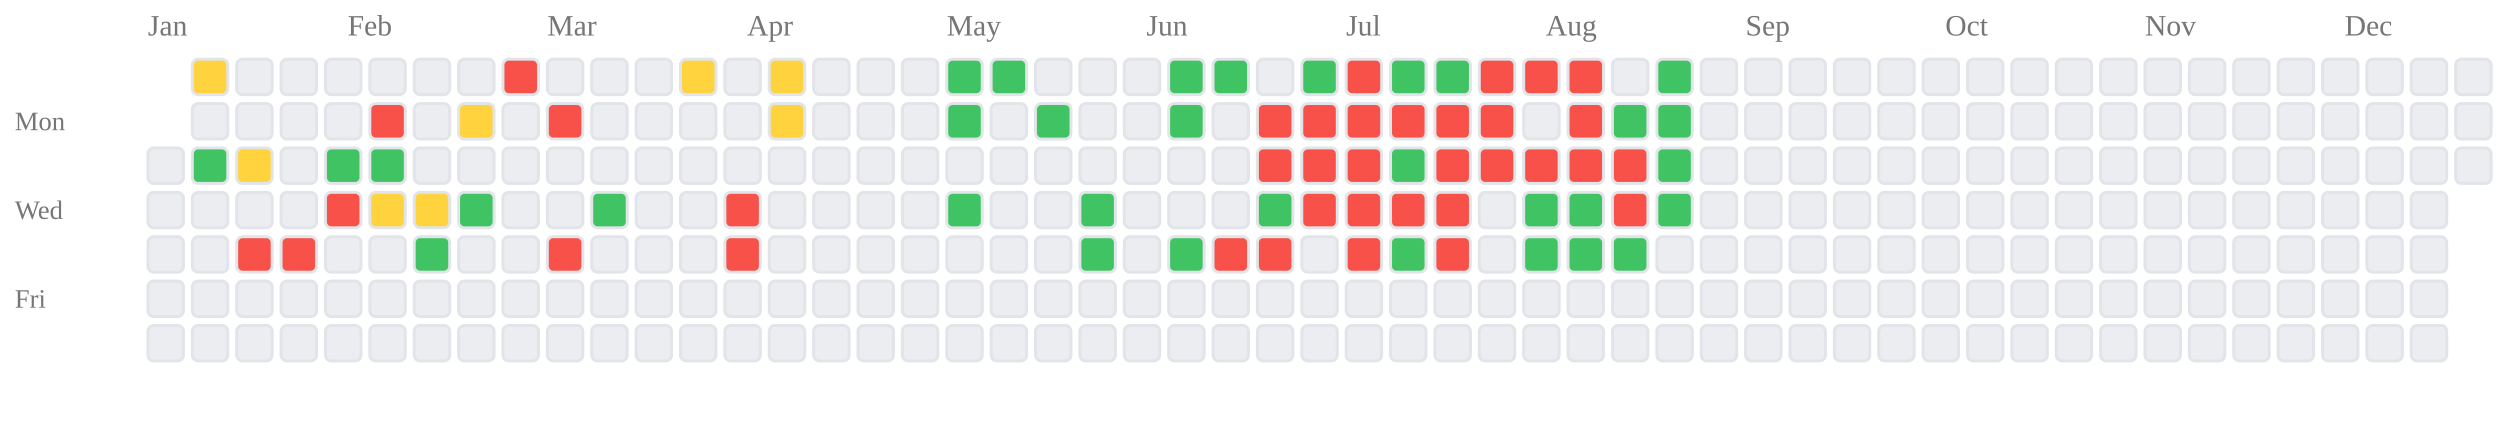
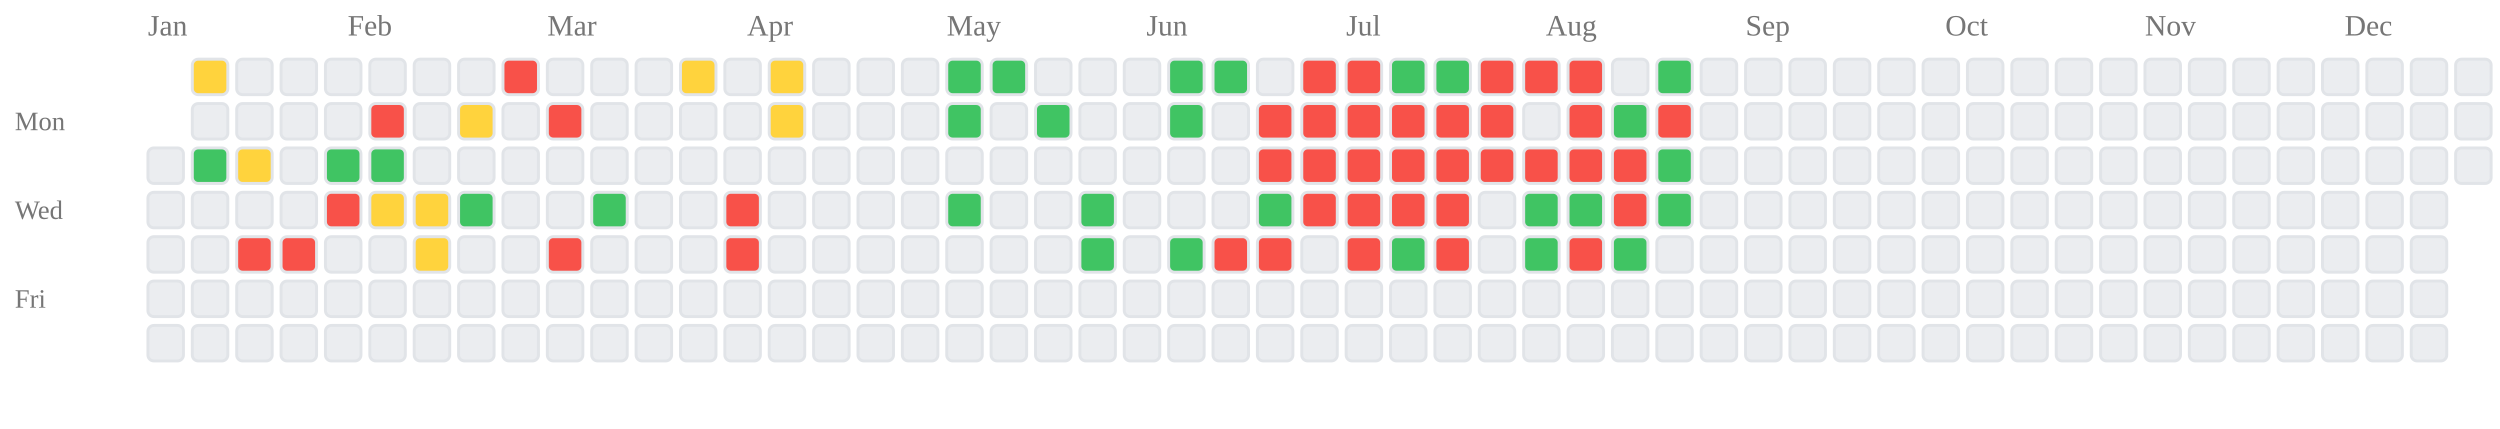
<svg xmlns="http://www.w3.org/2000/svg" width="845" height="145">
  <style>
        .month { font-size: 10px; fill: #767676; }
        .day { font-size: 9px; fill: #767676; }
        .cell { stroke: #e1e4e8; stroke-width: 1; }
        .cell-profit { fill: #40c463; }
        .cell-loss { fill: #f85149; }
        .cell-breakeven { fill: #ffd33d; }
        .cell-empty { fill: #ebedf0; }
    </style>
  <text x="50.0" y="12" class="month">Jan</text>
  <text x="117.5" y="12" class="month">Feb</text>
  <text x="185.0" y="12" class="month">Mar</text>
  <text x="252.5" y="12" class="month">Apr</text>
  <text x="320.0" y="12" class="month">May</text>
  <text x="387.5" y="12" class="month">Jun</text>
  <text x="455.0" y="12" class="month">Jul</text>
  <text x="522.5" y="12" class="month">Aug</text>
  <text x="590.0" y="12" class="month">Sep</text>
  <text x="657.5" y="12" class="month">Oct</text>
  <text x="725.0" y="12" class="month">Nov</text>
  <text x="792.5" y="12" class="month">Dec</text>
  <text x="5" y="44" class="day">Mon</text>
  <text x="5" y="74" class="day">Wed</text>
  <text x="5" y="104" class="day">Fri</text>
  <rect x="50" y="50" width="12" height="12" class="cell cell-empty" rx="2" ry="2" />
  <rect x="50" y="65" width="12" height="12" class="cell cell-empty" rx="2" ry="2" />
  <rect x="50" y="80" width="12" height="12" class="cell cell-empty" rx="2" ry="2" />
  <rect x="50" y="95" width="12" height="12" class="cell cell-empty" rx="2" ry="2" />
  <rect x="50" y="110" width="12" height="12" class="cell cell-empty" rx="2" ry="2" />
  <rect x="65" y="20" width="12" height="12" class="cell cell-breakeven" rx="2" ry="2" />
  <rect x="65" y="35" width="12" height="12" class="cell cell-empty" rx="2" ry="2" />
  <rect x="65" y="50" width="12" height="12" class="cell cell-profit" rx="2" ry="2" />
  <rect x="65" y="65" width="12" height="12" class="cell cell-empty" rx="2" ry="2" />
  <rect x="65" y="80" width="12" height="12" class="cell cell-empty" rx="2" ry="2" />
  <rect x="65" y="95" width="12" height="12" class="cell cell-empty" rx="2" ry="2" />
  <rect x="65" y="110" width="12" height="12" class="cell cell-empty" rx="2" ry="2" />
  <rect x="80" y="20" width="12" height="12" class="cell cell-empty" rx="2" ry="2" />
  <rect x="80" y="35" width="12" height="12" class="cell cell-empty" rx="2" ry="2" />
  <rect x="80" y="50" width="12" height="12" class="cell cell-breakeven" rx="2" ry="2" />
  <rect x="80" y="65" width="12" height="12" class="cell cell-empty" rx="2" ry="2" />
  <rect x="80" y="80" width="12" height="12" class="cell cell-loss" rx="2" ry="2" />
  <rect x="80" y="95" width="12" height="12" class="cell cell-empty" rx="2" ry="2" />
  <rect x="80" y="110" width="12" height="12" class="cell cell-empty" rx="2" ry="2" />
  <rect x="95" y="20" width="12" height="12" class="cell cell-empty" rx="2" ry="2" />
  <rect x="95" y="35" width="12" height="12" class="cell cell-empty" rx="2" ry="2" />
  <rect x="95" y="50" width="12" height="12" class="cell cell-empty" rx="2" ry="2" />
  <rect x="95" y="65" width="12" height="12" class="cell cell-empty" rx="2" ry="2" />
  <rect x="95" y="80" width="12" height="12" class="cell cell-loss" rx="2" ry="2" />
  <rect x="95" y="95" width="12" height="12" class="cell cell-empty" rx="2" ry="2" />
  <rect x="95" y="110" width="12" height="12" class="cell cell-empty" rx="2" ry="2" />
  <rect x="110" y="20" width="12" height="12" class="cell cell-empty" rx="2" ry="2" />
  <rect x="110" y="35" width="12" height="12" class="cell cell-empty" rx="2" ry="2" />
  <rect x="110" y="50" width="12" height="12" class="cell cell-profit" rx="2" ry="2" />
  <rect x="110" y="65" width="12" height="12" class="cell cell-loss" rx="2" ry="2" />
  <rect x="110" y="80" width="12" height="12" class="cell cell-empty" rx="2" ry="2" />
  <rect x="110" y="95" width="12" height="12" class="cell cell-empty" rx="2" ry="2" />
  <rect x="110" y="110" width="12" height="12" class="cell cell-empty" rx="2" ry="2" />
  <rect x="125" y="20" width="12" height="12" class="cell cell-empty" rx="2" ry="2" />
  <rect x="125" y="35" width="12" height="12" class="cell cell-loss" rx="2" ry="2" />
  <rect x="125" y="50" width="12" height="12" class="cell cell-profit" rx="2" ry="2" />
  <rect x="125" y="65" width="12" height="12" class="cell cell-breakeven" rx="2" ry="2" />
  <rect x="125" y="80" width="12" height="12" class="cell cell-empty" rx="2" ry="2" />
  <rect x="125" y="95" width="12" height="12" class="cell cell-empty" rx="2" ry="2" />
  <rect x="125" y="110" width="12" height="12" class="cell cell-empty" rx="2" ry="2" />
  <rect x="140" y="20" width="12" height="12" class="cell cell-empty" rx="2" ry="2" />
  <rect x="140" y="35" width="12" height="12" class="cell cell-empty" rx="2" ry="2" />
  <rect x="140" y="50" width="12" height="12" class="cell cell-empty" rx="2" ry="2" />
  <rect x="140" y="65" width="12" height="12" class="cell cell-breakeven" rx="2" ry="2" />
-   <rect x="140" y="80" width="12" height="12" class="cell cell-profit" rx="2" ry="2" />
+   <rect x="140" y="80" width="12" height="12" class="cell cell-breakeven" rx="2" ry="2" />
  <rect x="140" y="95" width="12" height="12" class="cell cell-empty" rx="2" ry="2" />
  <rect x="140" y="110" width="12" height="12" class="cell cell-empty" rx="2" ry="2" />
  <rect x="155" y="20" width="12" height="12" class="cell cell-empty" rx="2" ry="2" />
  <rect x="155" y="35" width="12" height="12" class="cell cell-breakeven" rx="2" ry="2" />
  <rect x="155" y="50" width="12" height="12" class="cell cell-empty" rx="2" ry="2" />
  <rect x="155" y="65" width="12" height="12" class="cell cell-profit" rx="2" ry="2" />
  <rect x="155" y="80" width="12" height="12" class="cell cell-empty" rx="2" ry="2" />
  <rect x="155" y="95" width="12" height="12" class="cell cell-empty" rx="2" ry="2" />
  <rect x="155" y="110" width="12" height="12" class="cell cell-empty" rx="2" ry="2" />
  <rect x="170" y="20" width="12" height="12" class="cell cell-loss" rx="2" ry="2" />
  <rect x="170" y="35" width="12" height="12" class="cell cell-empty" rx="2" ry="2" />
  <rect x="170" y="50" width="12" height="12" class="cell cell-empty" rx="2" ry="2" />
  <rect x="170" y="65" width="12" height="12" class="cell cell-empty" rx="2" ry="2" />
  <rect x="170" y="80" width="12" height="12" class="cell cell-empty" rx="2" ry="2" />
  <rect x="170" y="95" width="12" height="12" class="cell cell-empty" rx="2" ry="2" />
  <rect x="170" y="110" width="12" height="12" class="cell cell-empty" rx="2" ry="2" />
  <rect x="185" y="20" width="12" height="12" class="cell cell-empty" rx="2" ry="2" />
  <rect x="185" y="35" width="12" height="12" class="cell cell-loss" rx="2" ry="2" />
  <rect x="185" y="50" width="12" height="12" class="cell cell-empty" rx="2" ry="2" />
  <rect x="185" y="65" width="12" height="12" class="cell cell-empty" rx="2" ry="2" />
  <rect x="185" y="80" width="12" height="12" class="cell cell-loss" rx="2" ry="2" />
  <rect x="185" y="95" width="12" height="12" class="cell cell-empty" rx="2" ry="2" />
  <rect x="185" y="110" width="12" height="12" class="cell cell-empty" rx="2" ry="2" />
  <rect x="200" y="20" width="12" height="12" class="cell cell-empty" rx="2" ry="2" />
  <rect x="200" y="35" width="12" height="12" class="cell cell-empty" rx="2" ry="2" />
  <rect x="200" y="50" width="12" height="12" class="cell cell-empty" rx="2" ry="2" />
  <rect x="200" y="65" width="12" height="12" class="cell cell-profit" rx="2" ry="2" />
  <rect x="200" y="80" width="12" height="12" class="cell cell-empty" rx="2" ry="2" />
  <rect x="200" y="95" width="12" height="12" class="cell cell-empty" rx="2" ry="2" />
  <rect x="200" y="110" width="12" height="12" class="cell cell-empty" rx="2" ry="2" />
  <rect x="215" y="20" width="12" height="12" class="cell cell-empty" rx="2" ry="2" />
  <rect x="215" y="35" width="12" height="12" class="cell cell-empty" rx="2" ry="2" />
  <rect x="215" y="50" width="12" height="12" class="cell cell-empty" rx="2" ry="2" />
  <rect x="215" y="65" width="12" height="12" class="cell cell-empty" rx="2" ry="2" />
  <rect x="215" y="80" width="12" height="12" class="cell cell-empty" rx="2" ry="2" />
  <rect x="215" y="95" width="12" height="12" class="cell cell-empty" rx="2" ry="2" />
  <rect x="215" y="110" width="12" height="12" class="cell cell-empty" rx="2" ry="2" />
  <rect x="230" y="20" width="12" height="12" class="cell cell-breakeven" rx="2" ry="2" />
  <rect x="230" y="35" width="12" height="12" class="cell cell-empty" rx="2" ry="2" />
  <rect x="230" y="50" width="12" height="12" class="cell cell-empty" rx="2" ry="2" />
  <rect x="230" y="65" width="12" height="12" class="cell cell-empty" rx="2" ry="2" />
  <rect x="230" y="80" width="12" height="12" class="cell cell-empty" rx="2" ry="2" />
  <rect x="230" y="95" width="12" height="12" class="cell cell-empty" rx="2" ry="2" />
  <rect x="230" y="110" width="12" height="12" class="cell cell-empty" rx="2" ry="2" />
  <rect x="245" y="20" width="12" height="12" class="cell cell-empty" rx="2" ry="2" />
  <rect x="245" y="35" width="12" height="12" class="cell cell-empty" rx="2" ry="2" />
  <rect x="245" y="50" width="12" height="12" class="cell cell-empty" rx="2" ry="2" />
  <rect x="245" y="65" width="12" height="12" class="cell cell-loss" rx="2" ry="2" />
  <rect x="245" y="80" width="12" height="12" class="cell cell-loss" rx="2" ry="2" />
  <rect x="245" y="95" width="12" height="12" class="cell cell-empty" rx="2" ry="2" />
  <rect x="245" y="110" width="12" height="12" class="cell cell-empty" rx="2" ry="2" />
  <rect x="260" y="20" width="12" height="12" class="cell cell-breakeven" rx="2" ry="2" />
  <rect x="260" y="35" width="12" height="12" class="cell cell-breakeven" rx="2" ry="2" />
  <rect x="260" y="50" width="12" height="12" class="cell cell-empty" rx="2" ry="2" />
  <rect x="260" y="65" width="12" height="12" class="cell cell-empty" rx="2" ry="2" />
  <rect x="260" y="80" width="12" height="12" class="cell cell-empty" rx="2" ry="2" />
  <rect x="260" y="95" width="12" height="12" class="cell cell-empty" rx="2" ry="2" />
  <rect x="260" y="110" width="12" height="12" class="cell cell-empty" rx="2" ry="2" />
  <rect x="275" y="20" width="12" height="12" class="cell cell-empty" rx="2" ry="2" />
  <rect x="275" y="35" width="12" height="12" class="cell cell-empty" rx="2" ry="2" />
  <rect x="275" y="50" width="12" height="12" class="cell cell-empty" rx="2" ry="2" />
  <rect x="275" y="65" width="12" height="12" class="cell cell-empty" rx="2" ry="2" />
  <rect x="275" y="80" width="12" height="12" class="cell cell-empty" rx="2" ry="2" />
  <rect x="275" y="95" width="12" height="12" class="cell cell-empty" rx="2" ry="2" />
  <rect x="275" y="110" width="12" height="12" class="cell cell-empty" rx="2" ry="2" />
  <rect x="290" y="20" width="12" height="12" class="cell cell-empty" rx="2" ry="2" />
  <rect x="290" y="35" width="12" height="12" class="cell cell-empty" rx="2" ry="2" />
  <rect x="290" y="50" width="12" height="12" class="cell cell-empty" rx="2" ry="2" />
  <rect x="290" y="65" width="12" height="12" class="cell cell-empty" rx="2" ry="2" />
  <rect x="290" y="80" width="12" height="12" class="cell cell-empty" rx="2" ry="2" />
  <rect x="290" y="95" width="12" height="12" class="cell cell-empty" rx="2" ry="2" />
  <rect x="290" y="110" width="12" height="12" class="cell cell-empty" rx="2" ry="2" />
  <rect x="305" y="20" width="12" height="12" class="cell cell-empty" rx="2" ry="2" />
  <rect x="305" y="35" width="12" height="12" class="cell cell-empty" rx="2" ry="2" />
  <rect x="305" y="50" width="12" height="12" class="cell cell-empty" rx="2" ry="2" />
  <rect x="305" y="65" width="12" height="12" class="cell cell-empty" rx="2" ry="2" />
  <rect x="305" y="80" width="12" height="12" class="cell cell-empty" rx="2" ry="2" />
  <rect x="305" y="95" width="12" height="12" class="cell cell-empty" rx="2" ry="2" />
  <rect x="305" y="110" width="12" height="12" class="cell cell-empty" rx="2" ry="2" />
  <rect x="320" y="20" width="12" height="12" class="cell cell-profit" rx="2" ry="2" />
  <rect x="320" y="35" width="12" height="12" class="cell cell-profit" rx="2" ry="2" />
  <rect x="320" y="50" width="12" height="12" class="cell cell-empty" rx="2" ry="2" />
  <rect x="320" y="65" width="12" height="12" class="cell cell-profit" rx="2" ry="2" />
  <rect x="320" y="80" width="12" height="12" class="cell cell-empty" rx="2" ry="2" />
  <rect x="320" y="95" width="12" height="12" class="cell cell-empty" rx="2" ry="2" />
  <rect x="320" y="110" width="12" height="12" class="cell cell-empty" rx="2" ry="2" />
  <rect x="335" y="20" width="12" height="12" class="cell cell-profit" rx="2" ry="2" />
  <rect x="335" y="35" width="12" height="12" class="cell cell-empty" rx="2" ry="2" />
  <rect x="335" y="50" width="12" height="12" class="cell cell-empty" rx="2" ry="2" />
  <rect x="335" y="65" width="12" height="12" class="cell cell-empty" rx="2" ry="2" />
  <rect x="335" y="80" width="12" height="12" class="cell cell-empty" rx="2" ry="2" />
  <rect x="335" y="95" width="12" height="12" class="cell cell-empty" rx="2" ry="2" />
  <rect x="335" y="110" width="12" height="12" class="cell cell-empty" rx="2" ry="2" />
  <rect x="350" y="20" width="12" height="12" class="cell cell-empty" rx="2" ry="2" />
  <rect x="350" y="35" width="12" height="12" class="cell cell-profit" rx="2" ry="2" />
  <rect x="350" y="50" width="12" height="12" class="cell cell-empty" rx="2" ry="2" />
  <rect x="350" y="65" width="12" height="12" class="cell cell-empty" rx="2" ry="2" />
  <rect x="350" y="80" width="12" height="12" class="cell cell-empty" rx="2" ry="2" />
  <rect x="350" y="95" width="12" height="12" class="cell cell-empty" rx="2" ry="2" />
  <rect x="350" y="110" width="12" height="12" class="cell cell-empty" rx="2" ry="2" />
  <rect x="365" y="20" width="12" height="12" class="cell cell-empty" rx="2" ry="2" />
  <rect x="365" y="35" width="12" height="12" class="cell cell-empty" rx="2" ry="2" />
  <rect x="365" y="50" width="12" height="12" class="cell cell-empty" rx="2" ry="2" />
  <rect x="365" y="65" width="12" height="12" class="cell cell-profit" rx="2" ry="2" />
  <rect x="365" y="80" width="12" height="12" class="cell cell-profit" rx="2" ry="2" />
  <rect x="365" y="95" width="12" height="12" class="cell cell-empty" rx="2" ry="2" />
  <rect x="365" y="110" width="12" height="12" class="cell cell-empty" rx="2" ry="2" />
  <rect x="380" y="20" width="12" height="12" class="cell cell-empty" rx="2" ry="2" />
  <rect x="380" y="35" width="12" height="12" class="cell cell-empty" rx="2" ry="2" />
  <rect x="380" y="50" width="12" height="12" class="cell cell-empty" rx="2" ry="2" />
  <rect x="380" y="65" width="12" height="12" class="cell cell-empty" rx="2" ry="2" />
  <rect x="380" y="80" width="12" height="12" class="cell cell-empty" rx="2" ry="2" />
  <rect x="380" y="95" width="12" height="12" class="cell cell-empty" rx="2" ry="2" />
  <rect x="380" y="110" width="12" height="12" class="cell cell-empty" rx="2" ry="2" />
  <rect x="395" y="20" width="12" height="12" class="cell cell-profit" rx="2" ry="2" />
  <rect x="395" y="35" width="12" height="12" class="cell cell-profit" rx="2" ry="2" />
  <rect x="395" y="50" width="12" height="12" class="cell cell-empty" rx="2" ry="2" />
  <rect x="395" y="65" width="12" height="12" class="cell cell-empty" rx="2" ry="2" />
  <rect x="395" y="80" width="12" height="12" class="cell cell-profit" rx="2" ry="2" />
  <rect x="395" y="95" width="12" height="12" class="cell cell-empty" rx="2" ry="2" />
  <rect x="395" y="110" width="12" height="12" class="cell cell-empty" rx="2" ry="2" />
  <rect x="410" y="20" width="12" height="12" class="cell cell-profit" rx="2" ry="2" />
  <rect x="410" y="35" width="12" height="12" class="cell cell-empty" rx="2" ry="2" />
  <rect x="410" y="50" width="12" height="12" class="cell cell-empty" rx="2" ry="2" />
  <rect x="410" y="65" width="12" height="12" class="cell cell-empty" rx="2" ry="2" />
  <rect x="410" y="80" width="12" height="12" class="cell cell-loss" rx="2" ry="2" />
  <rect x="410" y="95" width="12" height="12" class="cell cell-empty" rx="2" ry="2" />
  <rect x="410" y="110" width="12" height="12" class="cell cell-empty" rx="2" ry="2" />
  <rect x="425" y="20" width="12" height="12" class="cell cell-empty" rx="2" ry="2" />
  <rect x="425" y="35" width="12" height="12" class="cell cell-loss" rx="2" ry="2" />
  <rect x="425" y="50" width="12" height="12" class="cell cell-loss" rx="2" ry="2" />
  <rect x="425" y="65" width="12" height="12" class="cell cell-profit" rx="2" ry="2" />
  <rect x="425" y="80" width="12" height="12" class="cell cell-loss" rx="2" ry="2" />
  <rect x="425" y="95" width="12" height="12" class="cell cell-empty" rx="2" ry="2" />
  <rect x="425" y="110" width="12" height="12" class="cell cell-empty" rx="2" ry="2" />
-   <rect x="440" y="20" width="12" height="12" class="cell cell-profit" rx="2" ry="2" />
+   <rect x="440" y="20" width="12" height="12" class="cell cell-loss" rx="2" ry="2" />
  <rect x="440" y="35" width="12" height="12" class="cell cell-loss" rx="2" ry="2" />
  <rect x="440" y="50" width="12" height="12" class="cell cell-loss" rx="2" ry="2" />
  <rect x="440" y="65" width="12" height="12" class="cell cell-loss" rx="2" ry="2" />
  <rect x="440" y="80" width="12" height="12" class="cell cell-empty" rx="2" ry="2" />
  <rect x="440" y="95" width="12" height="12" class="cell cell-empty" rx="2" ry="2" />
  <rect x="440" y="110" width="12" height="12" class="cell cell-empty" rx="2" ry="2" />
  <rect x="455" y="20" width="12" height="12" class="cell cell-loss" rx="2" ry="2" />
  <rect x="455" y="35" width="12" height="12" class="cell cell-loss" rx="2" ry="2" />
  <rect x="455" y="50" width="12" height="12" class="cell cell-loss" rx="2" ry="2" />
  <rect x="455" y="65" width="12" height="12" class="cell cell-loss" rx="2" ry="2" />
  <rect x="455" y="80" width="12" height="12" class="cell cell-loss" rx="2" ry="2" />
  <rect x="455" y="95" width="12" height="12" class="cell cell-empty" rx="2" ry="2" />
  <rect x="455" y="110" width="12" height="12" class="cell cell-empty" rx="2" ry="2" />
  <rect x="470" y="20" width="12" height="12" class="cell cell-profit" rx="2" ry="2" />
  <rect x="470" y="35" width="12" height="12" class="cell cell-loss" rx="2" ry="2" />
-   <rect x="470" y="50" width="12" height="12" class="cell cell-profit" rx="2" ry="2" />
+   <rect x="470" y="50" width="12" height="12" class="cell cell-loss" rx="2" ry="2" />
  <rect x="470" y="65" width="12" height="12" class="cell cell-loss" rx="2" ry="2" />
  <rect x="470" y="80" width="12" height="12" class="cell cell-profit" rx="2" ry="2" />
  <rect x="470" y="95" width="12" height="12" class="cell cell-empty" rx="2" ry="2" />
  <rect x="470" y="110" width="12" height="12" class="cell cell-empty" rx="2" ry="2" />
  <rect x="485" y="20" width="12" height="12" class="cell cell-profit" rx="2" ry="2" />
  <rect x="485" y="35" width="12" height="12" class="cell cell-loss" rx="2" ry="2" />
  <rect x="485" y="50" width="12" height="12" class="cell cell-loss" rx="2" ry="2" />
  <rect x="485" y="65" width="12" height="12" class="cell cell-loss" rx="2" ry="2" />
  <rect x="485" y="80" width="12" height="12" class="cell cell-loss" rx="2" ry="2" />
  <rect x="485" y="95" width="12" height="12" class="cell cell-empty" rx="2" ry="2" />
  <rect x="485" y="110" width="12" height="12" class="cell cell-empty" rx="2" ry="2" />
  <rect x="500" y="20" width="12" height="12" class="cell cell-loss" rx="2" ry="2" />
  <rect x="500" y="35" width="12" height="12" class="cell cell-loss" rx="2" ry="2" />
  <rect x="500" y="50" width="12" height="12" class="cell cell-loss" rx="2" ry="2" />
  <rect x="500" y="65" width="12" height="12" class="cell cell-empty" rx="2" ry="2" />
  <rect x="500" y="80" width="12" height="12" class="cell cell-empty" rx="2" ry="2" />
  <rect x="500" y="95" width="12" height="12" class="cell cell-empty" rx="2" ry="2" />
  <rect x="500" y="110" width="12" height="12" class="cell cell-empty" rx="2" ry="2" />
  <rect x="515" y="20" width="12" height="12" class="cell cell-loss" rx="2" ry="2" />
  <rect x="515" y="35" width="12" height="12" class="cell cell-empty" rx="2" ry="2" />
  <rect x="515" y="50" width="12" height="12" class="cell cell-loss" rx="2" ry="2" />
  <rect x="515" y="65" width="12" height="12" class="cell cell-profit" rx="2" ry="2" />
  <rect x="515" y="80" width="12" height="12" class="cell cell-profit" rx="2" ry="2" />
  <rect x="515" y="95" width="12" height="12" class="cell cell-empty" rx="2" ry="2" />
  <rect x="515" y="110" width="12" height="12" class="cell cell-empty" rx="2" ry="2" />
  <rect x="530" y="20" width="12" height="12" class="cell cell-loss" rx="2" ry="2" />
  <rect x="530" y="35" width="12" height="12" class="cell cell-loss" rx="2" ry="2" />
  <rect x="530" y="50" width="12" height="12" class="cell cell-loss" rx="2" ry="2" />
  <rect x="530" y="65" width="12" height="12" class="cell cell-profit" rx="2" ry="2" />
-   <rect x="530" y="80" width="12" height="12" class="cell cell-profit" rx="2" ry="2" />
+   <rect x="530" y="80" width="12" height="12" class="cell cell-loss" rx="2" ry="2" />
  <rect x="530" y="95" width="12" height="12" class="cell cell-empty" rx="2" ry="2" />
  <rect x="530" y="110" width="12" height="12" class="cell cell-empty" rx="2" ry="2" />
  <rect x="545" y="20" width="12" height="12" class="cell cell-empty" rx="2" ry="2" />
  <rect x="545" y="35" width="12" height="12" class="cell cell-profit" rx="2" ry="2" />
  <rect x="545" y="50" width="12" height="12" class="cell cell-loss" rx="2" ry="2" />
  <rect x="545" y="65" width="12" height="12" class="cell cell-loss" rx="2" ry="2" />
  <rect x="545" y="80" width="12" height="12" class="cell cell-profit" rx="2" ry="2" />
  <rect x="545" y="95" width="12" height="12" class="cell cell-empty" rx="2" ry="2" />
  <rect x="545" y="110" width="12" height="12" class="cell cell-empty" rx="2" ry="2" />
  <rect x="560" y="20" width="12" height="12" class="cell cell-profit" rx="2" ry="2" />
-   <rect x="560" y="35" width="12" height="12" class="cell cell-profit" rx="2" ry="2" />
+   <rect x="560" y="35" width="12" height="12" class="cell cell-loss" rx="2" ry="2" />
  <rect x="560" y="50" width="12" height="12" class="cell cell-profit" rx="2" ry="2" />
  <rect x="560" y="65" width="12" height="12" class="cell cell-profit" rx="2" ry="2" />
  <rect x="560" y="80" width="12" height="12" class="cell cell-empty" rx="2" ry="2" />
  <rect x="560" y="95" width="12" height="12" class="cell cell-empty" rx="2" ry="2" />
  <rect x="560" y="110" width="12" height="12" class="cell cell-empty" rx="2" ry="2" />
  <rect x="575" y="20" width="12" height="12" class="cell cell-empty" rx="2" ry="2" />
  <rect x="575" y="35" width="12" height="12" class="cell cell-empty" rx="2" ry="2" />
  <rect x="575" y="50" width="12" height="12" class="cell cell-empty" rx="2" ry="2" />
  <rect x="575" y="65" width="12" height="12" class="cell cell-empty" rx="2" ry="2" />
  <rect x="575" y="80" width="12" height="12" class="cell cell-empty" rx="2" ry="2" />
  <rect x="575" y="95" width="12" height="12" class="cell cell-empty" rx="2" ry="2" />
  <rect x="575" y="110" width="12" height="12" class="cell cell-empty" rx="2" ry="2" />
  <rect x="590" y="20" width="12" height="12" class="cell cell-empty" rx="2" ry="2" />
  <rect x="590" y="35" width="12" height="12" class="cell cell-empty" rx="2" ry="2" />
  <rect x="590" y="50" width="12" height="12" class="cell cell-empty" rx="2" ry="2" />
  <rect x="590" y="65" width="12" height="12" class="cell cell-empty" rx="2" ry="2" />
  <rect x="590" y="80" width="12" height="12" class="cell cell-empty" rx="2" ry="2" />
  <rect x="590" y="95" width="12" height="12" class="cell cell-empty" rx="2" ry="2" />
  <rect x="590" y="110" width="12" height="12" class="cell cell-empty" rx="2" ry="2" />
  <rect x="605" y="20" width="12" height="12" class="cell cell-empty" rx="2" ry="2" />
  <rect x="605" y="35" width="12" height="12" class="cell cell-empty" rx="2" ry="2" />
  <rect x="605" y="50" width="12" height="12" class="cell cell-empty" rx="2" ry="2" />
  <rect x="605" y="65" width="12" height="12" class="cell cell-empty" rx="2" ry="2" />
  <rect x="605" y="80" width="12" height="12" class="cell cell-empty" rx="2" ry="2" />
  <rect x="605" y="95" width="12" height="12" class="cell cell-empty" rx="2" ry="2" />
  <rect x="605" y="110" width="12" height="12" class="cell cell-empty" rx="2" ry="2" />
  <rect x="620" y="20" width="12" height="12" class="cell cell-empty" rx="2" ry="2" />
  <rect x="620" y="35" width="12" height="12" class="cell cell-empty" rx="2" ry="2" />
  <rect x="620" y="50" width="12" height="12" class="cell cell-empty" rx="2" ry="2" />
  <rect x="620" y="65" width="12" height="12" class="cell cell-empty" rx="2" ry="2" />
  <rect x="620" y="80" width="12" height="12" class="cell cell-empty" rx="2" ry="2" />
  <rect x="620" y="95" width="12" height="12" class="cell cell-empty" rx="2" ry="2" />
  <rect x="620" y="110" width="12" height="12" class="cell cell-empty" rx="2" ry="2" />
  <rect x="635" y="20" width="12" height="12" class="cell cell-empty" rx="2" ry="2" />
  <rect x="635" y="35" width="12" height="12" class="cell cell-empty" rx="2" ry="2" />
  <rect x="635" y="50" width="12" height="12" class="cell cell-empty" rx="2" ry="2" />
  <rect x="635" y="65" width="12" height="12" class="cell cell-empty" rx="2" ry="2" />
  <rect x="635" y="80" width="12" height="12" class="cell cell-empty" rx="2" ry="2" />
  <rect x="635" y="95" width="12" height="12" class="cell cell-empty" rx="2" ry="2" />
  <rect x="635" y="110" width="12" height="12" class="cell cell-empty" rx="2" ry="2" />
  <rect x="650" y="20" width="12" height="12" class="cell cell-empty" rx="2" ry="2" />
  <rect x="650" y="35" width="12" height="12" class="cell cell-empty" rx="2" ry="2" />
  <rect x="650" y="50" width="12" height="12" class="cell cell-empty" rx="2" ry="2" />
  <rect x="650" y="65" width="12" height="12" class="cell cell-empty" rx="2" ry="2" />
  <rect x="650" y="80" width="12" height="12" class="cell cell-empty" rx="2" ry="2" />
  <rect x="650" y="95" width="12" height="12" class="cell cell-empty" rx="2" ry="2" />
  <rect x="650" y="110" width="12" height="12" class="cell cell-empty" rx="2" ry="2" />
  <rect x="665" y="20" width="12" height="12" class="cell cell-empty" rx="2" ry="2" />
  <rect x="665" y="35" width="12" height="12" class="cell cell-empty" rx="2" ry="2" />
  <rect x="665" y="50" width="12" height="12" class="cell cell-empty" rx="2" ry="2" />
  <rect x="665" y="65" width="12" height="12" class="cell cell-empty" rx="2" ry="2" />
  <rect x="665" y="80" width="12" height="12" class="cell cell-empty" rx="2" ry="2" />
  <rect x="665" y="95" width="12" height="12" class="cell cell-empty" rx="2" ry="2" />
  <rect x="665" y="110" width="12" height="12" class="cell cell-empty" rx="2" ry="2" />
  <rect x="680" y="20" width="12" height="12" class="cell cell-empty" rx="2" ry="2" />
  <rect x="680" y="35" width="12" height="12" class="cell cell-empty" rx="2" ry="2" />
  <rect x="680" y="50" width="12" height="12" class="cell cell-empty" rx="2" ry="2" />
  <rect x="680" y="65" width="12" height="12" class="cell cell-empty" rx="2" ry="2" />
  <rect x="680" y="80" width="12" height="12" class="cell cell-empty" rx="2" ry="2" />
  <rect x="680" y="95" width="12" height="12" class="cell cell-empty" rx="2" ry="2" />
  <rect x="680" y="110" width="12" height="12" class="cell cell-empty" rx="2" ry="2" />
  <rect x="695" y="20" width="12" height="12" class="cell cell-empty" rx="2" ry="2" />
  <rect x="695" y="35" width="12" height="12" class="cell cell-empty" rx="2" ry="2" />
  <rect x="695" y="50" width="12" height="12" class="cell cell-empty" rx="2" ry="2" />
  <rect x="695" y="65" width="12" height="12" class="cell cell-empty" rx="2" ry="2" />
  <rect x="695" y="80" width="12" height="12" class="cell cell-empty" rx="2" ry="2" />
  <rect x="695" y="95" width="12" height="12" class="cell cell-empty" rx="2" ry="2" />
  <rect x="695" y="110" width="12" height="12" class="cell cell-empty" rx="2" ry="2" />
  <rect x="710" y="20" width="12" height="12" class="cell cell-empty" rx="2" ry="2" />
  <rect x="710" y="35" width="12" height="12" class="cell cell-empty" rx="2" ry="2" />
  <rect x="710" y="50" width="12" height="12" class="cell cell-empty" rx="2" ry="2" />
  <rect x="710" y="65" width="12" height="12" class="cell cell-empty" rx="2" ry="2" />
  <rect x="710" y="80" width="12" height="12" class="cell cell-empty" rx="2" ry="2" />
  <rect x="710" y="95" width="12" height="12" class="cell cell-empty" rx="2" ry="2" />
  <rect x="710" y="110" width="12" height="12" class="cell cell-empty" rx="2" ry="2" />
  <rect x="725" y="20" width="12" height="12" class="cell cell-empty" rx="2" ry="2" />
  <rect x="725" y="35" width="12" height="12" class="cell cell-empty" rx="2" ry="2" />
  <rect x="725" y="50" width="12" height="12" class="cell cell-empty" rx="2" ry="2" />
  <rect x="725" y="65" width="12" height="12" class="cell cell-empty" rx="2" ry="2" />
  <rect x="725" y="80" width="12" height="12" class="cell cell-empty" rx="2" ry="2" />
  <rect x="725" y="95" width="12" height="12" class="cell cell-empty" rx="2" ry="2" />
  <rect x="725" y="110" width="12" height="12" class="cell cell-empty" rx="2" ry="2" />
  <rect x="740" y="20" width="12" height="12" class="cell cell-empty" rx="2" ry="2" />
  <rect x="740" y="35" width="12" height="12" class="cell cell-empty" rx="2" ry="2" />
  <rect x="740" y="50" width="12" height="12" class="cell cell-empty" rx="2" ry="2" />
  <rect x="740" y="65" width="12" height="12" class="cell cell-empty" rx="2" ry="2" />
  <rect x="740" y="80" width="12" height="12" class="cell cell-empty" rx="2" ry="2" />
  <rect x="740" y="95" width="12" height="12" class="cell cell-empty" rx="2" ry="2" />
  <rect x="740" y="110" width="12" height="12" class="cell cell-empty" rx="2" ry="2" />
  <rect x="755" y="20" width="12" height="12" class="cell cell-empty" rx="2" ry="2" />
  <rect x="755" y="35" width="12" height="12" class="cell cell-empty" rx="2" ry="2" />
  <rect x="755" y="50" width="12" height="12" class="cell cell-empty" rx="2" ry="2" />
  <rect x="755" y="65" width="12" height="12" class="cell cell-empty" rx="2" ry="2" />
  <rect x="755" y="80" width="12" height="12" class="cell cell-empty" rx="2" ry="2" />
  <rect x="755" y="95" width="12" height="12" class="cell cell-empty" rx="2" ry="2" />
  <rect x="755" y="110" width="12" height="12" class="cell cell-empty" rx="2" ry="2" />
  <rect x="770" y="20" width="12" height="12" class="cell cell-empty" rx="2" ry="2" />
  <rect x="770" y="35" width="12" height="12" class="cell cell-empty" rx="2" ry="2" />
  <rect x="770" y="50" width="12" height="12" class="cell cell-empty" rx="2" ry="2" />
  <rect x="770" y="65" width="12" height="12" class="cell cell-empty" rx="2" ry="2" />
  <rect x="770" y="80" width="12" height="12" class="cell cell-empty" rx="2" ry="2" />
  <rect x="770" y="95" width="12" height="12" class="cell cell-empty" rx="2" ry="2" />
  <rect x="770" y="110" width="12" height="12" class="cell cell-empty" rx="2" ry="2" />
  <rect x="785" y="20" width="12" height="12" class="cell cell-empty" rx="2" ry="2" />
  <rect x="785" y="35" width="12" height="12" class="cell cell-empty" rx="2" ry="2" />
  <rect x="785" y="50" width="12" height="12" class="cell cell-empty" rx="2" ry="2" />
  <rect x="785" y="65" width="12" height="12" class="cell cell-empty" rx="2" ry="2" />
  <rect x="785" y="80" width="12" height="12" class="cell cell-empty" rx="2" ry="2" />
  <rect x="785" y="95" width="12" height="12" class="cell cell-empty" rx="2" ry="2" />
  <rect x="785" y="110" width="12" height="12" class="cell cell-empty" rx="2" ry="2" />
  <rect x="800" y="20" width="12" height="12" class="cell cell-empty" rx="2" ry="2" />
  <rect x="800" y="35" width="12" height="12" class="cell cell-empty" rx="2" ry="2" />
  <rect x="800" y="50" width="12" height="12" class="cell cell-empty" rx="2" ry="2" />
  <rect x="800" y="65" width="12" height="12" class="cell cell-empty" rx="2" ry="2" />
  <rect x="800" y="80" width="12" height="12" class="cell cell-empty" rx="2" ry="2" />
  <rect x="800" y="95" width="12" height="12" class="cell cell-empty" rx="2" ry="2" />
  <rect x="800" y="110" width="12" height="12" class="cell cell-empty" rx="2" ry="2" />
  <rect x="815" y="20" width="12" height="12" class="cell cell-empty" rx="2" ry="2" />
  <rect x="815" y="35" width="12" height="12" class="cell cell-empty" rx="2" ry="2" />
  <rect x="815" y="50" width="12" height="12" class="cell cell-empty" rx="2" ry="2" />
  <rect x="815" y="65" width="12" height="12" class="cell cell-empty" rx="2" ry="2" />
  <rect x="815" y="80" width="12" height="12" class="cell cell-empty" rx="2" ry="2" />
  <rect x="815" y="95" width="12" height="12" class="cell cell-empty" rx="2" ry="2" />
  <rect x="815" y="110" width="12" height="12" class="cell cell-empty" rx="2" ry="2" />
  <rect x="830" y="20" width="12" height="12" class="cell cell-empty" rx="2" ry="2" />
  <rect x="830" y="35" width="12" height="12" class="cell cell-empty" rx="2" ry="2" />
  <rect x="830" y="50" width="12" height="12" class="cell cell-empty" rx="2" ry="2" />
</svg>
